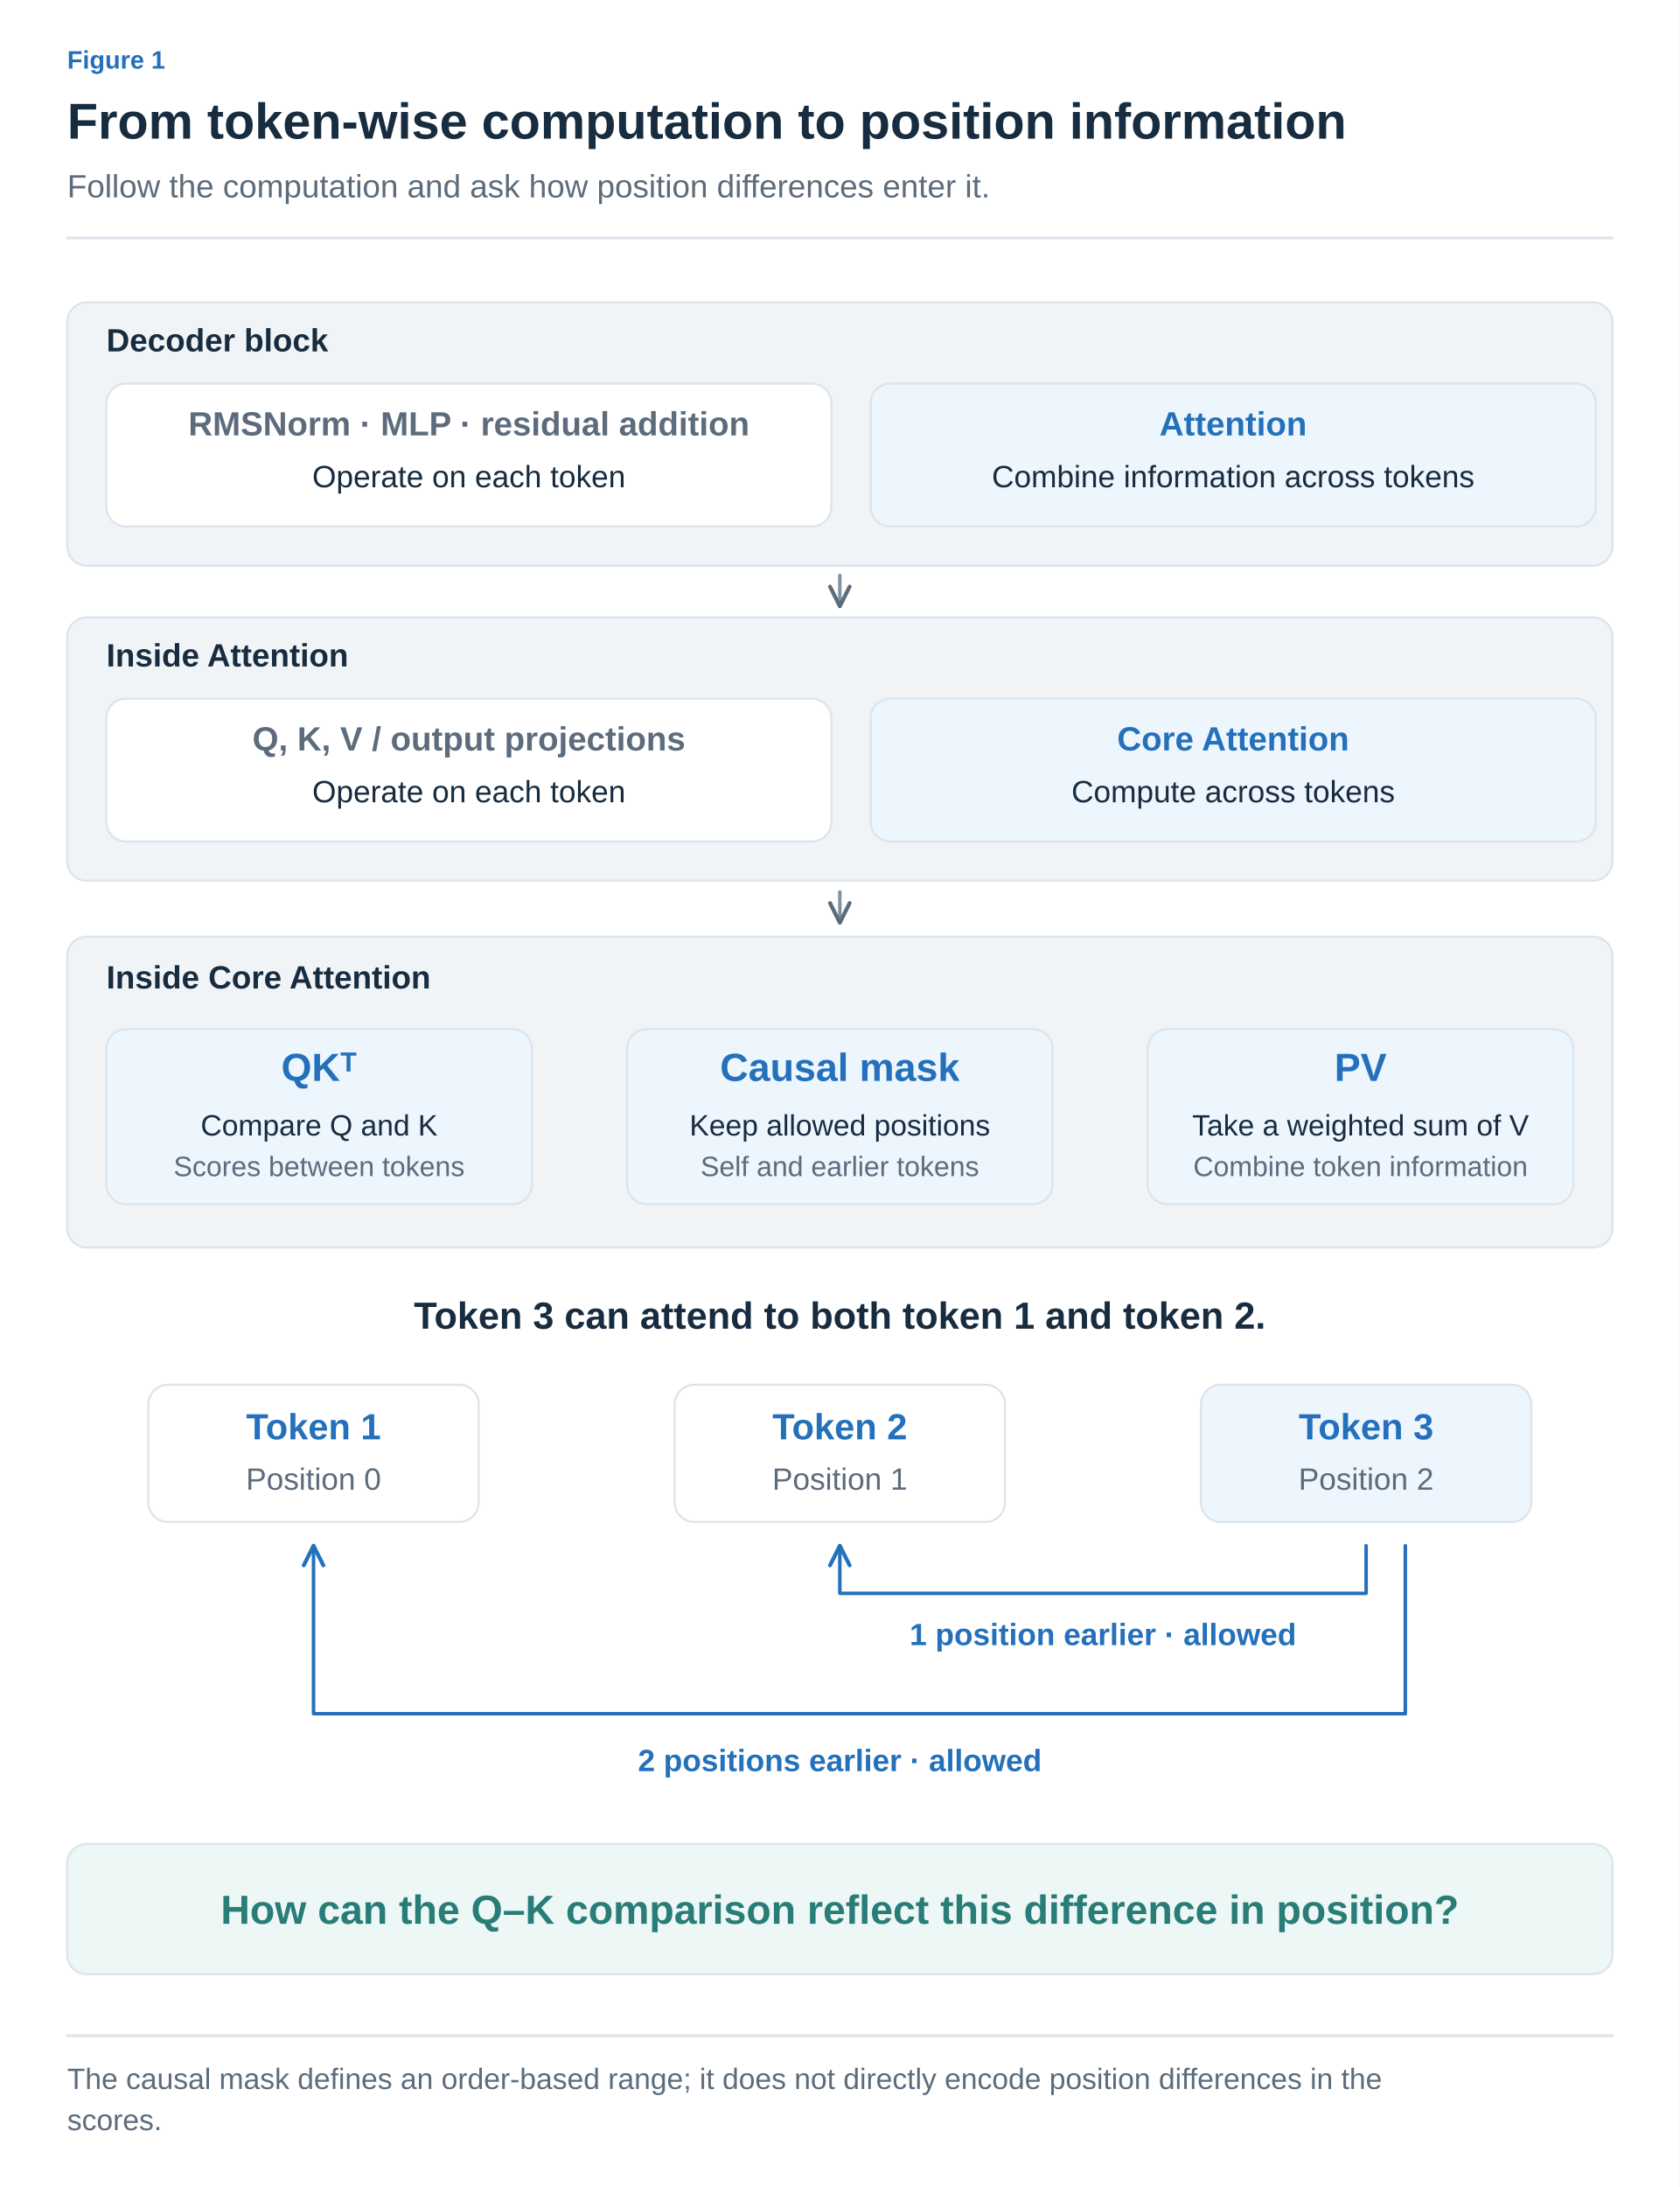
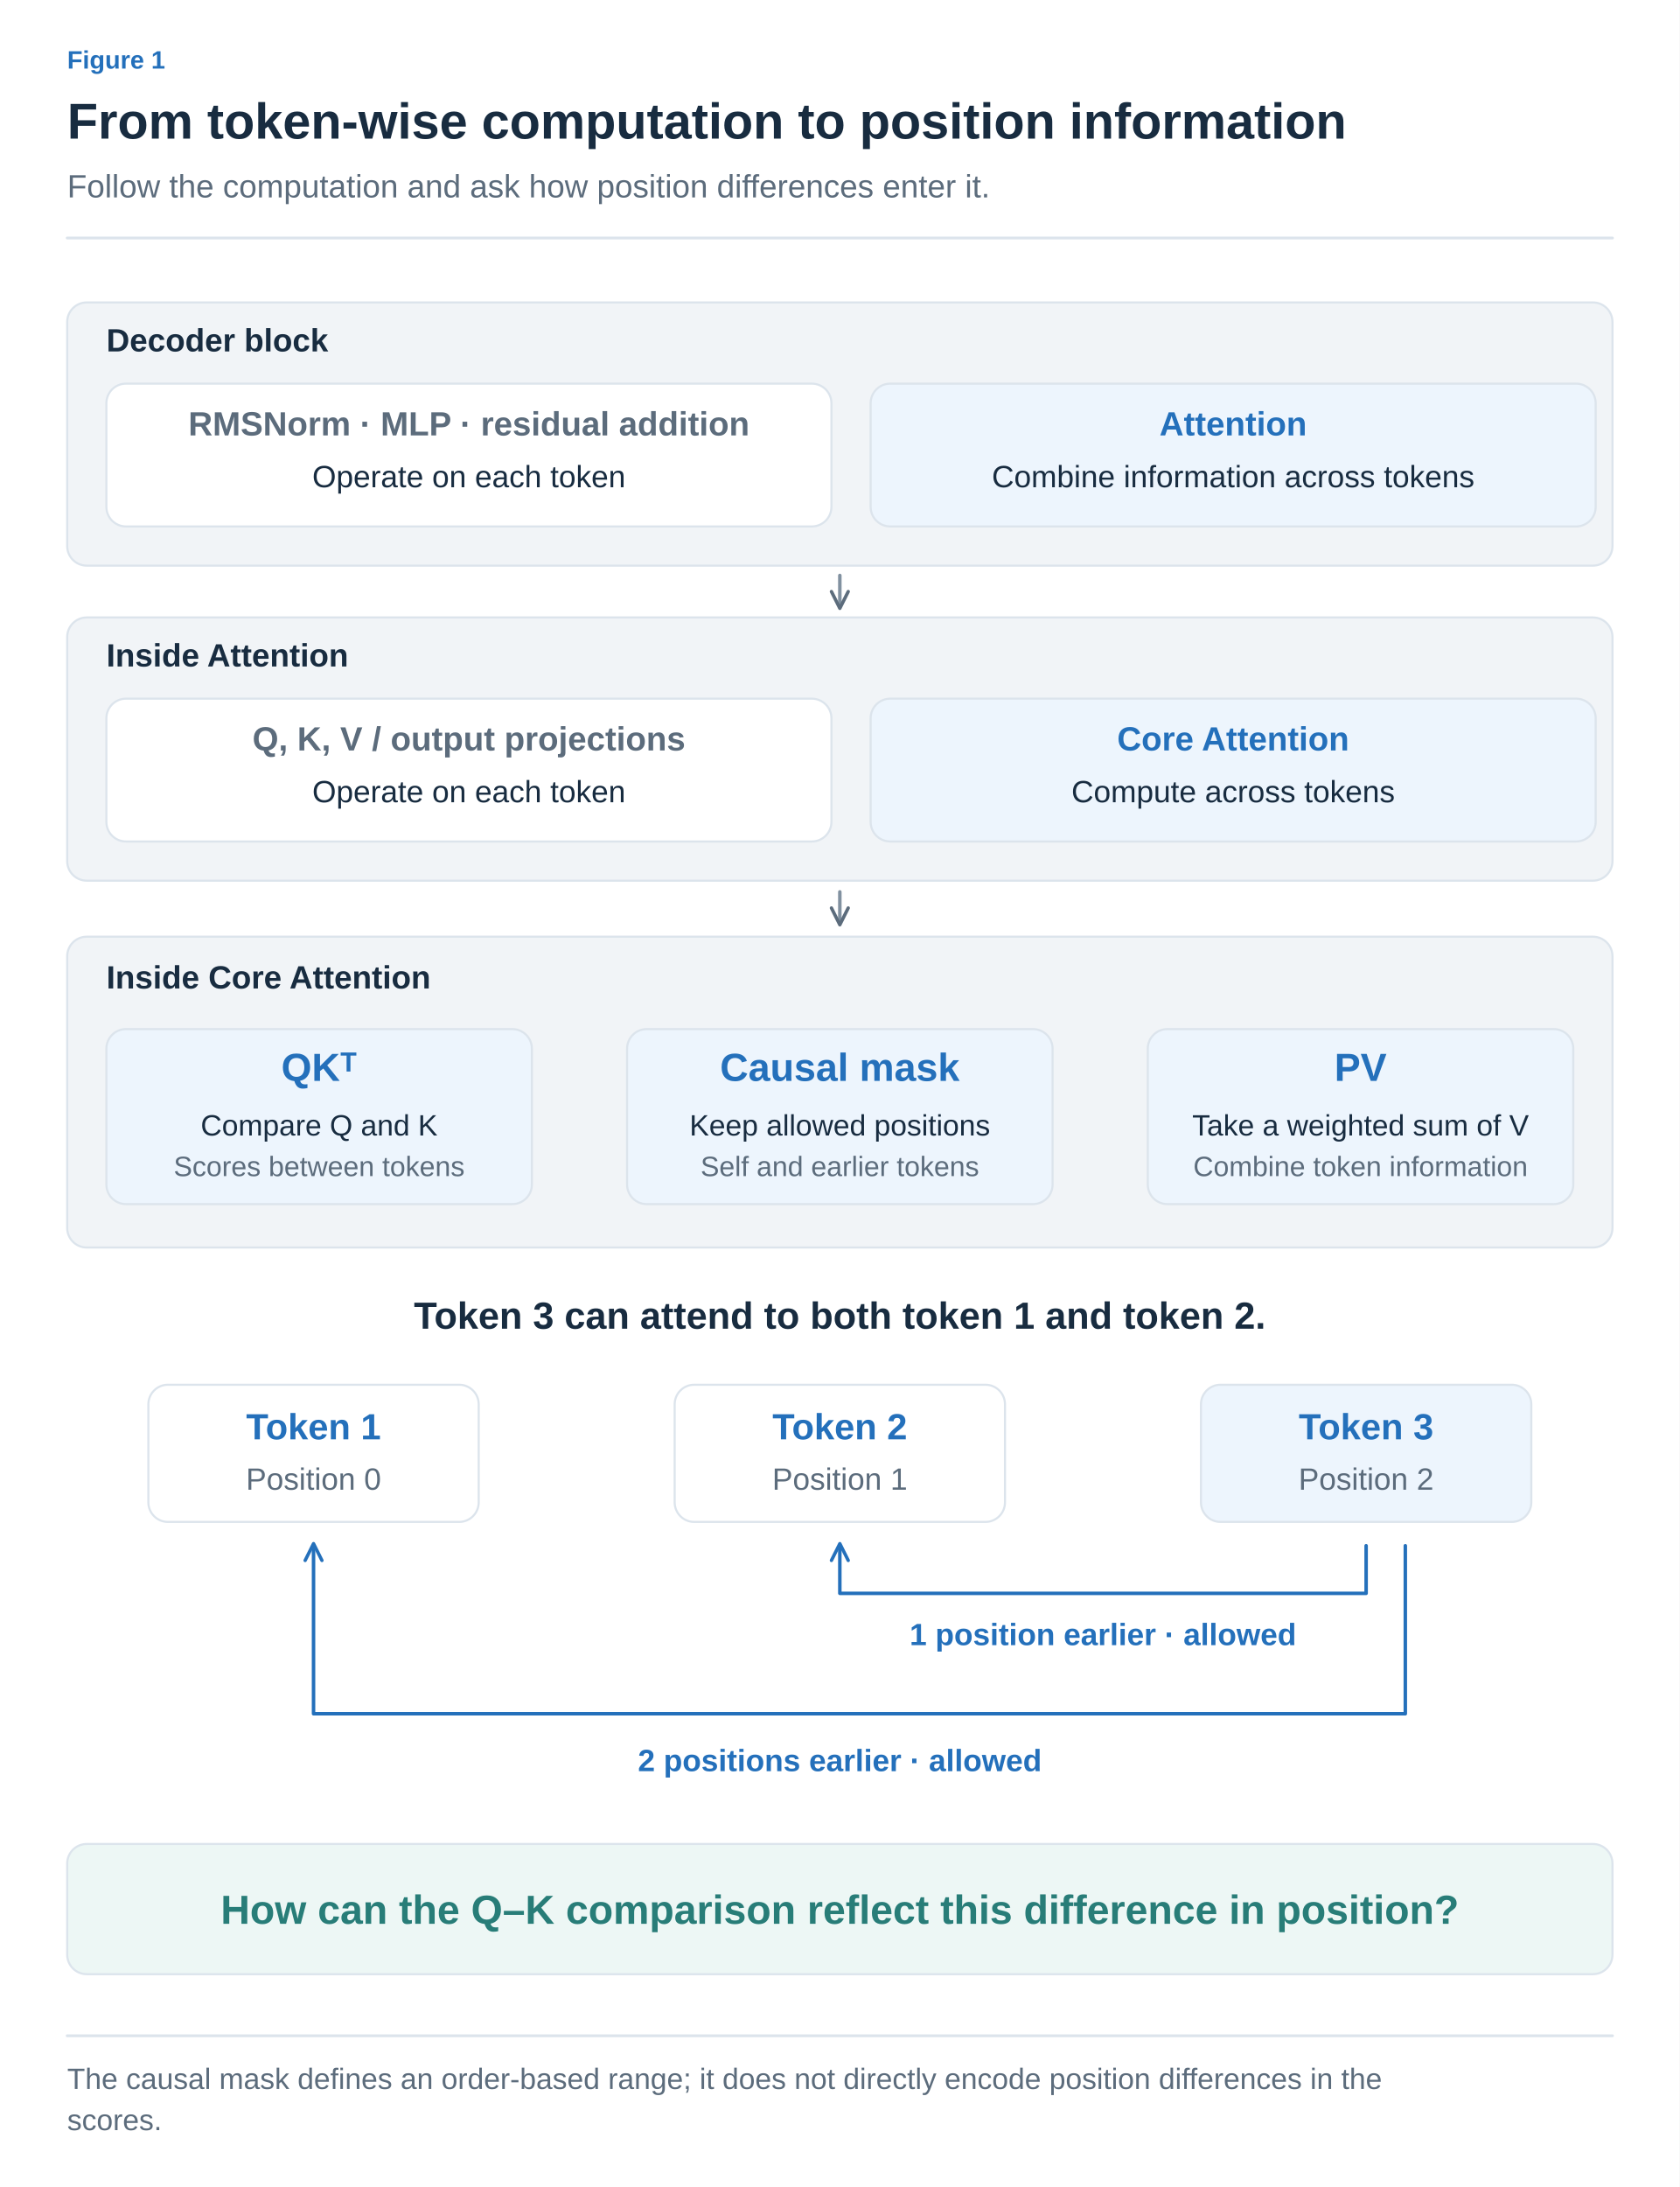
<svg xmlns="http://www.w3.org/2000/svg" width="1200" height="1562" viewBox="0 0 1200 1562" role="img" aria-labelledby="title desc">
  <defs>
-     <marker id="arrow-ink" viewBox="0 0 10 10" refX="9" refY="5" markerWidth="7" markerHeight="7" orient="auto">
+     <marker id="arrow-ink" viewBox="0 0 10 10" refX="8" refY="5" markerWidth="6" markerHeight="6" orient="auto">
      <path d="M1 1 L9 5 L1 9" fill="none" stroke="#182C40" stroke-width="1.6" />
    </marker>
-     <marker id="arrow-muted" viewBox="0 0 10 10" refX="9" refY="5" markerWidth="7" markerHeight="7" orient="auto">
+     <marker id="arrow-muted" viewBox="0 0 10 10" refX="8" refY="5" markerWidth="6" markerHeight="6" orient="auto">
      <path d="M1 1 L9 5 L1 9" fill="none" stroke="#5C6C7C" stroke-width="1.6" />
    </marker>
-     <marker id="arrow-line" viewBox="0 0 10 10" refX="9" refY="5" markerWidth="7" markerHeight="7" orient="auto">
+     <marker id="arrow-line" viewBox="0 0 10 10" refX="8" refY="5" markerWidth="6" markerHeight="6" orient="auto">
      <path d="M1 1 L9 5 L1 9" fill="none" stroke="#DCE4EC" stroke-width="1.6" />
    </marker>
-     <marker id="arrow-paper" viewBox="0 0 10 10" refX="9" refY="5" markerWidth="7" markerHeight="7" orient="auto">
+     <marker id="arrow-paper" viewBox="0 0 10 10" refX="8" refY="5" markerWidth="6" markerHeight="6" orient="auto">
      <path d="M1 1 L9 5 L1 9" fill="none" stroke="#FFFFFF" stroke-width="1.6" />
    </marker>
-     <marker id="arrow-blue" viewBox="0 0 10 10" refX="9" refY="5" markerWidth="7" markerHeight="7" orient="auto">
+     <marker id="arrow-blue" viewBox="0 0 10 10" refX="8" refY="5" markerWidth="6" markerHeight="6" orient="auto">
      <path d="M1 1 L9 5 L1 9" fill="none" stroke="#2470BB" stroke-width="1.6" />
    </marker>
-     <marker id="arrow-teal" viewBox="0 0 10 10" refX="9" refY="5" markerWidth="7" markerHeight="7" orient="auto">
+     <marker id="arrow-teal" viewBox="0 0 10 10" refX="8" refY="5" markerWidth="6" markerHeight="6" orient="auto">
      <path d="M1 1 L9 5 L1 9" fill="none" stroke="#287D78" stroke-width="1.6" />
    </marker>
-     <marker id="arrow-orange" viewBox="0 0 10 10" refX="9" refY="5" markerWidth="7" markerHeight="7" orient="auto">
+     <marker id="arrow-orange" viewBox="0 0 10 10" refX="8" refY="5" markerWidth="6" markerHeight="6" orient="auto">
      <path d="M1 1 L9 5 L1 9" fill="none" stroke="#B55B22" stroke-width="1.6" />
    </marker>
-     <marker id="arrow-purple" viewBox="0 0 10 10" refX="9" refY="5" markerWidth="7" markerHeight="7" orient="auto">
+     <marker id="arrow-purple" viewBox="0 0 10 10" refX="8" refY="5" markerWidth="6" markerHeight="6" orient="auto">
      <path d="M1 1 L9 5 L1 9" fill="none" stroke="#7954A3" stroke-width="1.6" />
    </marker>
-     <marker id="arrow-gray" viewBox="0 0 10 10" refX="9" refY="5" markerWidth="7" markerHeight="7" orient="auto">
+     <marker id="arrow-gray" viewBox="0 0 10 10" refX="8" refY="5" markerWidth="6" markerHeight="6" orient="auto">
      <path d="M1 1 L9 5 L1 9" fill="none" stroke="#657789" stroke-width="1.6" />
    </marker>
-     <marker id="arrow-red" viewBox="0 0 10 10" refX="9" refY="5" markerWidth="7" markerHeight="7" orient="auto">
+     <marker id="arrow-red" viewBox="0 0 10 10" refX="8" refY="5" markerWidth="6" markerHeight="6" orient="auto">
      <path d="M1 1 L9 5 L1 9" fill="none" stroke="#B34242" stroke-width="1.6" />
    </marker>
-     <marker id="arrow-indigo" viewBox="0 0 10 10" refX="9" refY="5" markerWidth="7" markerHeight="7" orient="auto">
+     <marker id="arrow-indigo" viewBox="0 0 10 10" refX="8" refY="5" markerWidth="6" markerHeight="6" orient="auto">
      <path d="M1 1 L9 5 L1 9" fill="none" stroke="#4C60A8" stroke-width="1.6" />
+     </marker>
+     <marker id="arrow-slate" viewBox="0 0 10 10" refX="8" refY="5" markerWidth="6" markerHeight="6" orient="auto">
+       <path d="M1 1 L9 5 L1 9" fill="none" stroke="#8191A0" stroke-width="1.6" />
    </marker>
  </defs>
  <style>text{font-family:Arial,"Apple SD Gothic Neo","Noto Sans KR",sans-serif}text[font-family]{font-family:Menlo,Consolas,monospace}path{stroke-linecap:round;stroke-linejoin:round}</style>
  <rect width="100%" height="100%" fill="white" />
  <text x="48" y="49" fill="#2470BB" font-size="18" font-weight="600" text-anchor="start" data-max-width="1104">Figure 1</text>
  <text x="48" y="99" fill="#182C40" font-size="36" font-weight="700" text-anchor="start" data-max-width="1104">From token-wise computation to position information</text>
  <text x="48" y="141" fill="#5C6C7C" font-size="23" font-weight="400" text-anchor="start" data-max-width="1104">Follow the computation and ask how position differences enter it.</text>
  <path d="M48,170 H1152" stroke="#DCE4EC" stroke-width="2" />
  <g transform="translate(48 206) scale(1)" data-panel="1">
-     <g transform="translate(-48 -205)">
-       <rect x="48" y="215" width="1104" height="188" rx="14" fill="#F1F4F7" stroke="#DCE4EC" stroke-width="1.5" />
-       <text x="76" y="250" fill="#182C40" font-size="23" font-weight="600" text-anchor="start">Decoder block</text>
-       <rect x="76" y="273" width="518" height="102" rx="14" fill="#FFFFFF" stroke="#DCE4EC" stroke-width="1.5" />
-       <text x="335" y="310" fill="#5C6C7C" font-size="24" font-weight="600" text-anchor="middle">RMSNorm · MLP · residual addition</text>
-       <text x="335" y="347" fill="#182C40" font-size="22" font-weight="400" text-anchor="middle">Operate on each token</text>
-       <rect x="622" y="273" width="518" height="102" rx="14" fill="#EDF5FD" stroke="#DCE4EC" stroke-width="1.5" />
-       <text x="881" y="310" fill="#2470BB" font-size="24" font-weight="600" text-anchor="middle">Attention</text>
-       <text x="881" y="347" fill="#182C40" font-size="22" font-weight="400" text-anchor="middle">Combine information across tokens</text>
-       <rect x="48" y="440" width="1104" height="188" rx="14" fill="#F1F4F7" stroke="#DCE4EC" stroke-width="1.5" />
-       <text x="76" y="475" fill="#182C40" font-size="23" font-weight="600" text-anchor="start">Inside Attention</text>
-       <rect x="76" y="498" width="518" height="102" rx="14" fill="#FFFFFF" stroke="#DCE4EC" stroke-width="1.5" />
-       <text x="335" y="535" fill="#5C6C7C" font-size="24" font-weight="600" text-anchor="middle">Q, K, V / output projections</text>
-       <text x="335" y="572" fill="#182C40" font-size="22" font-weight="400" text-anchor="middle">Operate on each token</text>
-       <rect x="622" y="498" width="518" height="102" rx="14" fill="#EDF5FD" stroke="#DCE4EC" stroke-width="1.5" />
-       <text x="881" y="535" fill="#2470BB" font-size="24" font-weight="600" text-anchor="middle">Core Attention</text>
-       <text x="881" y="572" fill="#182C40" font-size="22" font-weight="400" text-anchor="middle">Compute across tokens</text>
-       <path d="M600,410 L600,432" fill="none" stroke="#8191A0" stroke-width="2.5" marker-end="url(#arrow-muted)" />
-       <path d="M600,636 L600,658" fill="none" stroke="#8191A0" stroke-width="2.5" marker-end="url(#arrow-muted)" />
-       <rect x="48" y="668" width="1104" height="222" rx="14" fill="#F1F4F7" stroke="#DCE4EC" stroke-width="1.5" />
-       <text x="76" y="705" fill="#182C40" font-size="23" font-weight="600" text-anchor="start">Inside Core Attention</text>
-       <rect x="76" y="734" width="304" height="125" rx="14" fill="#EDF5FD" stroke="#DCE4EC" stroke-width="1.5" />
-       <text x="228" y="771" fill="#2470BB" font-size="28" font-weight="600" text-anchor="middle">QKᵀ</text>
-       <text x="228" y="810" fill="#182C40" font-size="21" font-weight="400" text-anchor="middle">Compare Q and K</text>
-       <text x="228" y="839" fill="#5C6C7C" font-size="20" font-weight="400" text-anchor="middle">Scores between tokens</text>
-       <rect x="448" y="734" width="304" height="125" rx="14" fill="#EDF5FD" stroke="#DCE4EC" stroke-width="1.5" />
-       <text x="600" y="771" fill="#2470BB" font-size="28" font-weight="600" text-anchor="middle">Causal mask</text>
-       <text x="600" y="810" fill="#182C40" font-size="21" font-weight="400" text-anchor="middle">Keep allowed positions</text>
-       <text x="600" y="839" fill="#5C6C7C" font-size="20" font-weight="400" text-anchor="middle">Self and earlier tokens</text>
-       <rect x="820" y="734" width="304" height="125" rx="14" fill="#EDF5FD" stroke="#DCE4EC" stroke-width="1.5" />
-       <text x="972" y="771" fill="#2470BB" font-size="28" font-weight="600" text-anchor="middle">PV</text>
-       <text x="972" y="810" fill="#182C40" font-size="21" font-weight="400" text-anchor="middle">Take a weighted sum of V</text>
-       <text x="972" y="839" fill="#5C6C7C" font-size="20" font-weight="400" text-anchor="middle">Combine token information</text>
-       <text x="600" y="948" fill="#182C40" font-size="27" font-weight="600" text-anchor="middle">Token 3 can attend to both token 1 and token 2.</text>
-       <rect x="106" y="988" width="236" height="98" rx="14" fill="#FFFFFF" stroke="#DCE4EC" stroke-width="1.5" />
-       <text x="224" y="1027" fill="#2470BB" font-size="26" font-weight="600" text-anchor="middle">Token 1</text>
-       <text x="224" y="1063" fill="#5C6C7C" font-size="22" font-weight="400" text-anchor="middle">Position 0</text>
-       <rect x="482" y="988" width="236" height="98" rx="14" fill="#FFFFFF" stroke="#DCE4EC" stroke-width="1.5" />
-       <text x="600" y="1027" fill="#2470BB" font-size="26" font-weight="600" text-anchor="middle">Token 2</text>
-       <text x="600" y="1063" fill="#5C6C7C" font-size="22" font-weight="400" text-anchor="middle">Position 1</text>
-       <rect x="858" y="988" width="236" height="98" rx="14" fill="#EDF5FD" stroke="#DCE4EC" stroke-width="1.5" />
-       <text x="976" y="1027" fill="#2470BB" font-size="26" font-weight="600" text-anchor="middle">Token 3</text>
-       <text x="976" y="1063" fill="#5C6C7C" font-size="22" font-weight="400" text-anchor="middle">Position 2</text>
-       <path d="M976,1103 V1137 H600 V1103" fill="none" stroke="#2470BB" stroke-width="2.5" marker-end="url(#arrow-blue)" />
-       <text x="788" y="1174" fill="#2470BB" font-size="22" font-weight="600" text-anchor="middle">1 position earlier · allowed</text>
-       <path d="M1004,1103 V1223 H224 V1103" fill="none" stroke="#2470BB" stroke-width="2.5" marker-end="url(#arrow-blue)" />
-       <text x="600" y="1264" fill="#2470BB" font-size="22" font-weight="600" text-anchor="middle">2 positions earlier · allowed</text>
-       <rect x="48" y="1316" width="1104" height="93" rx="14" fill="#EDF7F5" stroke="#DCE4EC" stroke-width="1.5" />
-       <text x="600" y="1373" fill="#287D78" font-size="29" font-weight="600" text-anchor="middle">How can the Q–K comparison reflect this difference in position?</text>
+     <g transform="translate(-48 -206)">
+       <g transform="translate(48 206) scale(1)" data-panel="1">
+         <g transform="translate(-48 -205)">
+           <rect x="48" y="215" width="1104" height="188" rx="14" fill="#F1F4F7" stroke="#DCE4EC" stroke-width="1.5" />
+           <text x="76" y="250" fill="#182C40" font-size="23" font-weight="600" text-anchor="start">Decoder block</text>
+           <rect x="76" y="273" width="518" height="102" rx="14" fill="#FFFFFF" stroke="#DCE4EC" stroke-width="1.5" />
+           <text x="335" y="310" fill="#5C6C7C" font-size="24" font-weight="600" text-anchor="middle">RMSNorm · MLP · residual addition</text>
+           <text x="335" y="347" fill="#182C40" font-size="22" font-weight="400" text-anchor="middle">Operate on each token</text>
+           <rect x="622" y="273" width="518" height="102" rx="14" fill="#EDF5FD" stroke="#DCE4EC" stroke-width="1.5" />
+           <text x="881" y="310" fill="#2470BB" font-size="24" font-weight="600" text-anchor="middle">Attention</text>
+           <text x="881" y="347" fill="#182C40" font-size="22" font-weight="400" text-anchor="middle">Combine information across tokens</text>
+           <rect x="48" y="440" width="1104" height="188" rx="14" fill="#F1F4F7" stroke="#DCE4EC" stroke-width="1.5" />
+           <text x="76" y="475" fill="#182C40" font-size="23" font-weight="600" text-anchor="start">Inside Attention</text>
+           <rect x="76" y="498" width="518" height="102" rx="14" fill="#FFFFFF" stroke="#DCE4EC" stroke-width="1.5" />
+           <text x="335" y="535" fill="#5C6C7C" font-size="24" font-weight="600" text-anchor="middle">Q, K, V / output projections</text>
+           <text x="335" y="572" fill="#182C40" font-size="22" font-weight="400" text-anchor="middle">Operate on each token</text>
+           <rect x="622" y="498" width="518" height="102" rx="14" fill="#EDF5FD" stroke="#DCE4EC" stroke-width="1.5" />
+           <text x="881" y="535" fill="#2470BB" font-size="24" font-weight="600" text-anchor="middle">Core Attention</text>
+           <text x="881" y="572" fill="#182C40" font-size="22" font-weight="400" text-anchor="middle">Compute across tokens</text>
+           <path d="M600,410 L600,432" fill="none" stroke="#8191A0" stroke-width="2.5" marker-end="url(#arrow-muted)" />
+           <path d="M600,636 L600,658" fill="none" stroke="#8191A0" stroke-width="2.5" marker-end="url(#arrow-muted)" />
+           <rect x="48" y="668" width="1104" height="222" rx="14" fill="#F1F4F7" stroke="#DCE4EC" stroke-width="1.5" />
+           <text x="76" y="705" fill="#182C40" font-size="23" font-weight="600" text-anchor="start">Inside Core Attention</text>
+           <rect x="76" y="734" width="304" height="125" rx="14" fill="#EDF5FD" stroke="#DCE4EC" stroke-width="1.5" />
+           <text x="228" y="771" fill="#2470BB" font-size="28" font-weight="600" text-anchor="middle">QKᵀ</text>
+           <text x="228" y="810" fill="#182C40" font-size="21" font-weight="400" text-anchor="middle">Compare Q and K</text>
+           <text x="228" y="839" fill="#5C6C7C" font-size="20" font-weight="400" text-anchor="middle">Scores between tokens</text>
+           <rect x="448" y="734" width="304" height="125" rx="14" fill="#EDF5FD" stroke="#DCE4EC" stroke-width="1.5" />
+           <text x="600" y="771" fill="#2470BB" font-size="28" font-weight="600" text-anchor="middle">Causal mask</text>
+           <text x="600" y="810" fill="#182C40" font-size="21" font-weight="400" text-anchor="middle">Keep allowed positions</text>
+           <text x="600" y="839" fill="#5C6C7C" font-size="20" font-weight="400" text-anchor="middle">Self and earlier tokens</text>
+           <rect x="820" y="734" width="304" height="125" rx="14" fill="#EDF5FD" stroke="#DCE4EC" stroke-width="1.5" />
+           <text x="972" y="771" fill="#2470BB" font-size="28" font-weight="600" text-anchor="middle">PV</text>
+           <text x="972" y="810" fill="#182C40" font-size="21" font-weight="400" text-anchor="middle">Take a weighted sum of V</text>
+           <text x="972" y="839" fill="#5C6C7C" font-size="20" font-weight="400" text-anchor="middle">Combine token information</text>
+           <text x="600" y="948" fill="#182C40" font-size="27" font-weight="600" text-anchor="middle">Token 3 can attend to both token 1 and token 2.</text>
+           <rect x="106" y="988" width="236" height="98" rx="14" fill="#FFFFFF" stroke="#DCE4EC" stroke-width="1.5" />
+           <text x="224" y="1027" fill="#2470BB" font-size="26" font-weight="600" text-anchor="middle">Token 1</text>
+           <text x="224" y="1063" fill="#5C6C7C" font-size="22" font-weight="400" text-anchor="middle">Position 0</text>
+           <rect x="482" y="988" width="236" height="98" rx="14" fill="#FFFFFF" stroke="#DCE4EC" stroke-width="1.5" />
+           <text x="600" y="1027" fill="#2470BB" font-size="26" font-weight="600" text-anchor="middle">Token 2</text>
+           <text x="600" y="1063" fill="#5C6C7C" font-size="22" font-weight="400" text-anchor="middle">Position 1</text>
+           <rect x="858" y="988" width="236" height="98" rx="14" fill="#EDF5FD" stroke="#DCE4EC" stroke-width="1.5" />
+           <text x="976" y="1027" fill="#2470BB" font-size="26" font-weight="600" text-anchor="middle">Token 3</text>
+           <text x="976" y="1063" fill="#5C6C7C" font-size="22" font-weight="400" text-anchor="middle">Position 2</text>
+           <path d="M976,1103 V1137 H600 V1103" fill="none" stroke="#2470BB" stroke-width="2.5" marker-end="url(#arrow-blue)" />
+           <text x="788" y="1174" fill="#2470BB" font-size="22" font-weight="600" text-anchor="middle">1 position earlier · allowed</text>
+           <path d="M1004,1103 V1223 H224 V1103" fill="none" stroke="#2470BB" stroke-width="2.5" marker-end="url(#arrow-blue)" />
+           <text x="600" y="1264" fill="#2470BB" font-size="22" font-weight="600" text-anchor="middle">2 positions earlier · allowed</text>
+           <rect x="48" y="1316" width="1104" height="93" rx="14" fill="#EDF7F5" stroke="#DCE4EC" stroke-width="1.5" />
+           <text x="600" y="1373" fill="#287D78" font-size="29" font-weight="600" text-anchor="middle">How can the Q–K comparison reflect this difference in position?</text>
+         </g>
+       </g>
    </g>
  </g>
  <path d="M48,1454 H1152" stroke="#DCE4EC" stroke-width="2" />
  <text x="48" y="1492" fill="#5C6C7C" font-size="21" font-weight="400" text-anchor="start" data-max-width="1104">The causal mask defines an order-based range; it does not directly encode position differences in the</text>
  <text x="48" y="1521.4" fill="#5C6C7C" font-size="21" font-weight="400" text-anchor="start" data-max-width="1104">scores.</text>
</svg>
